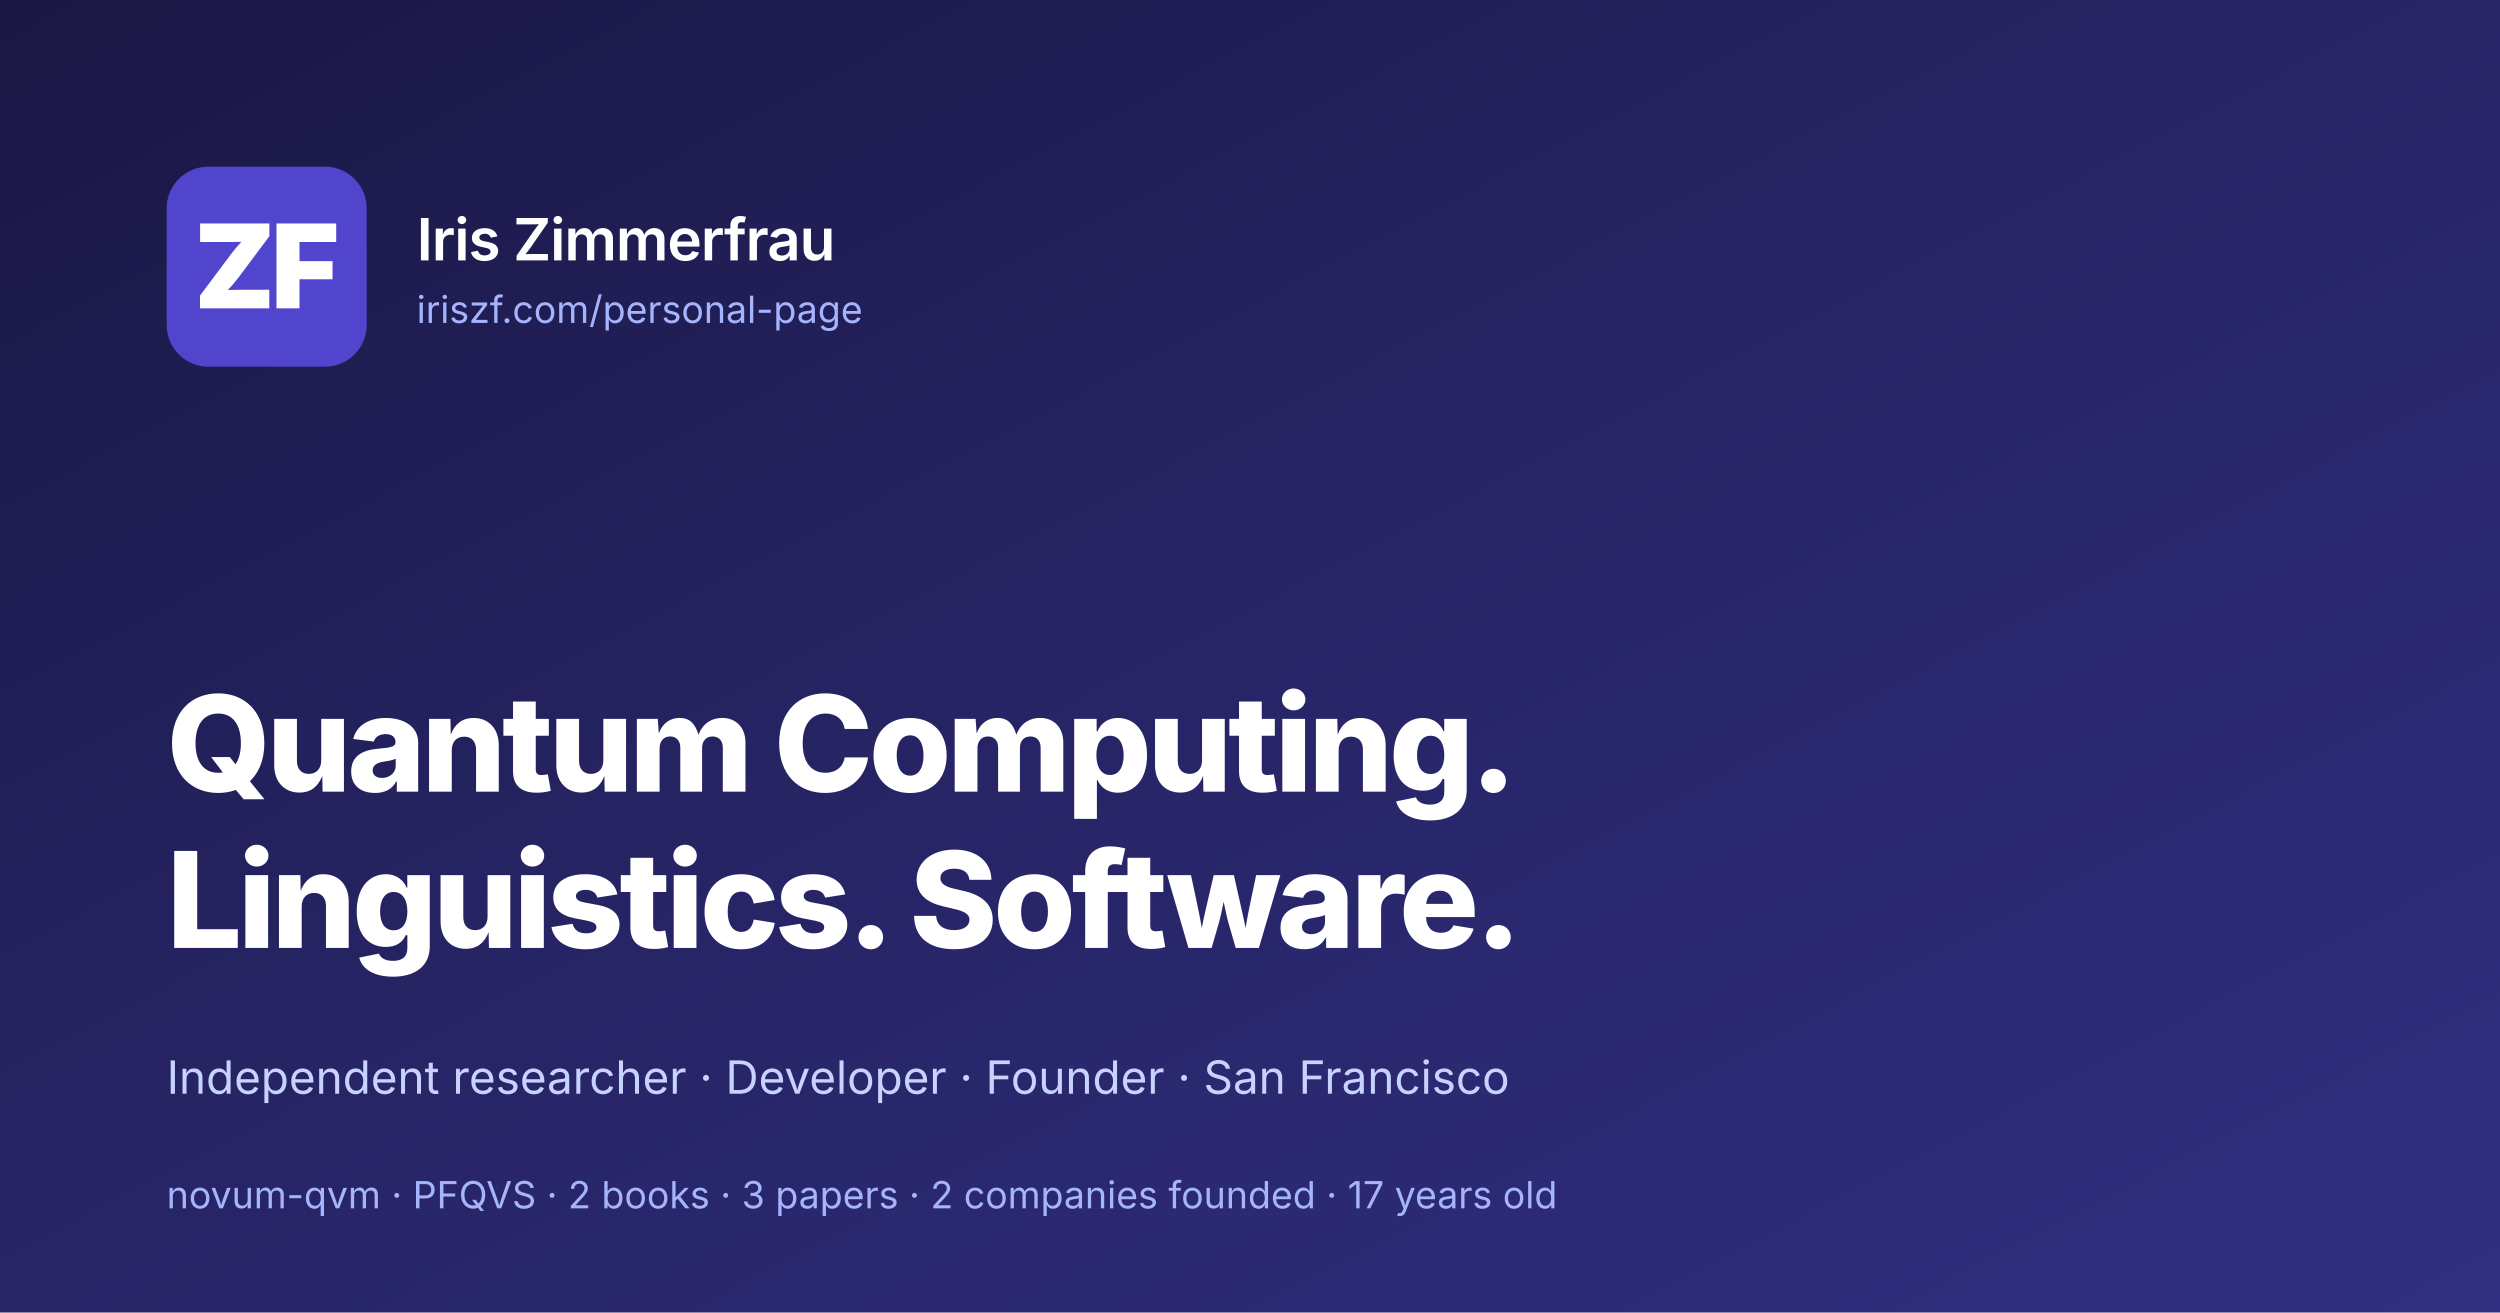
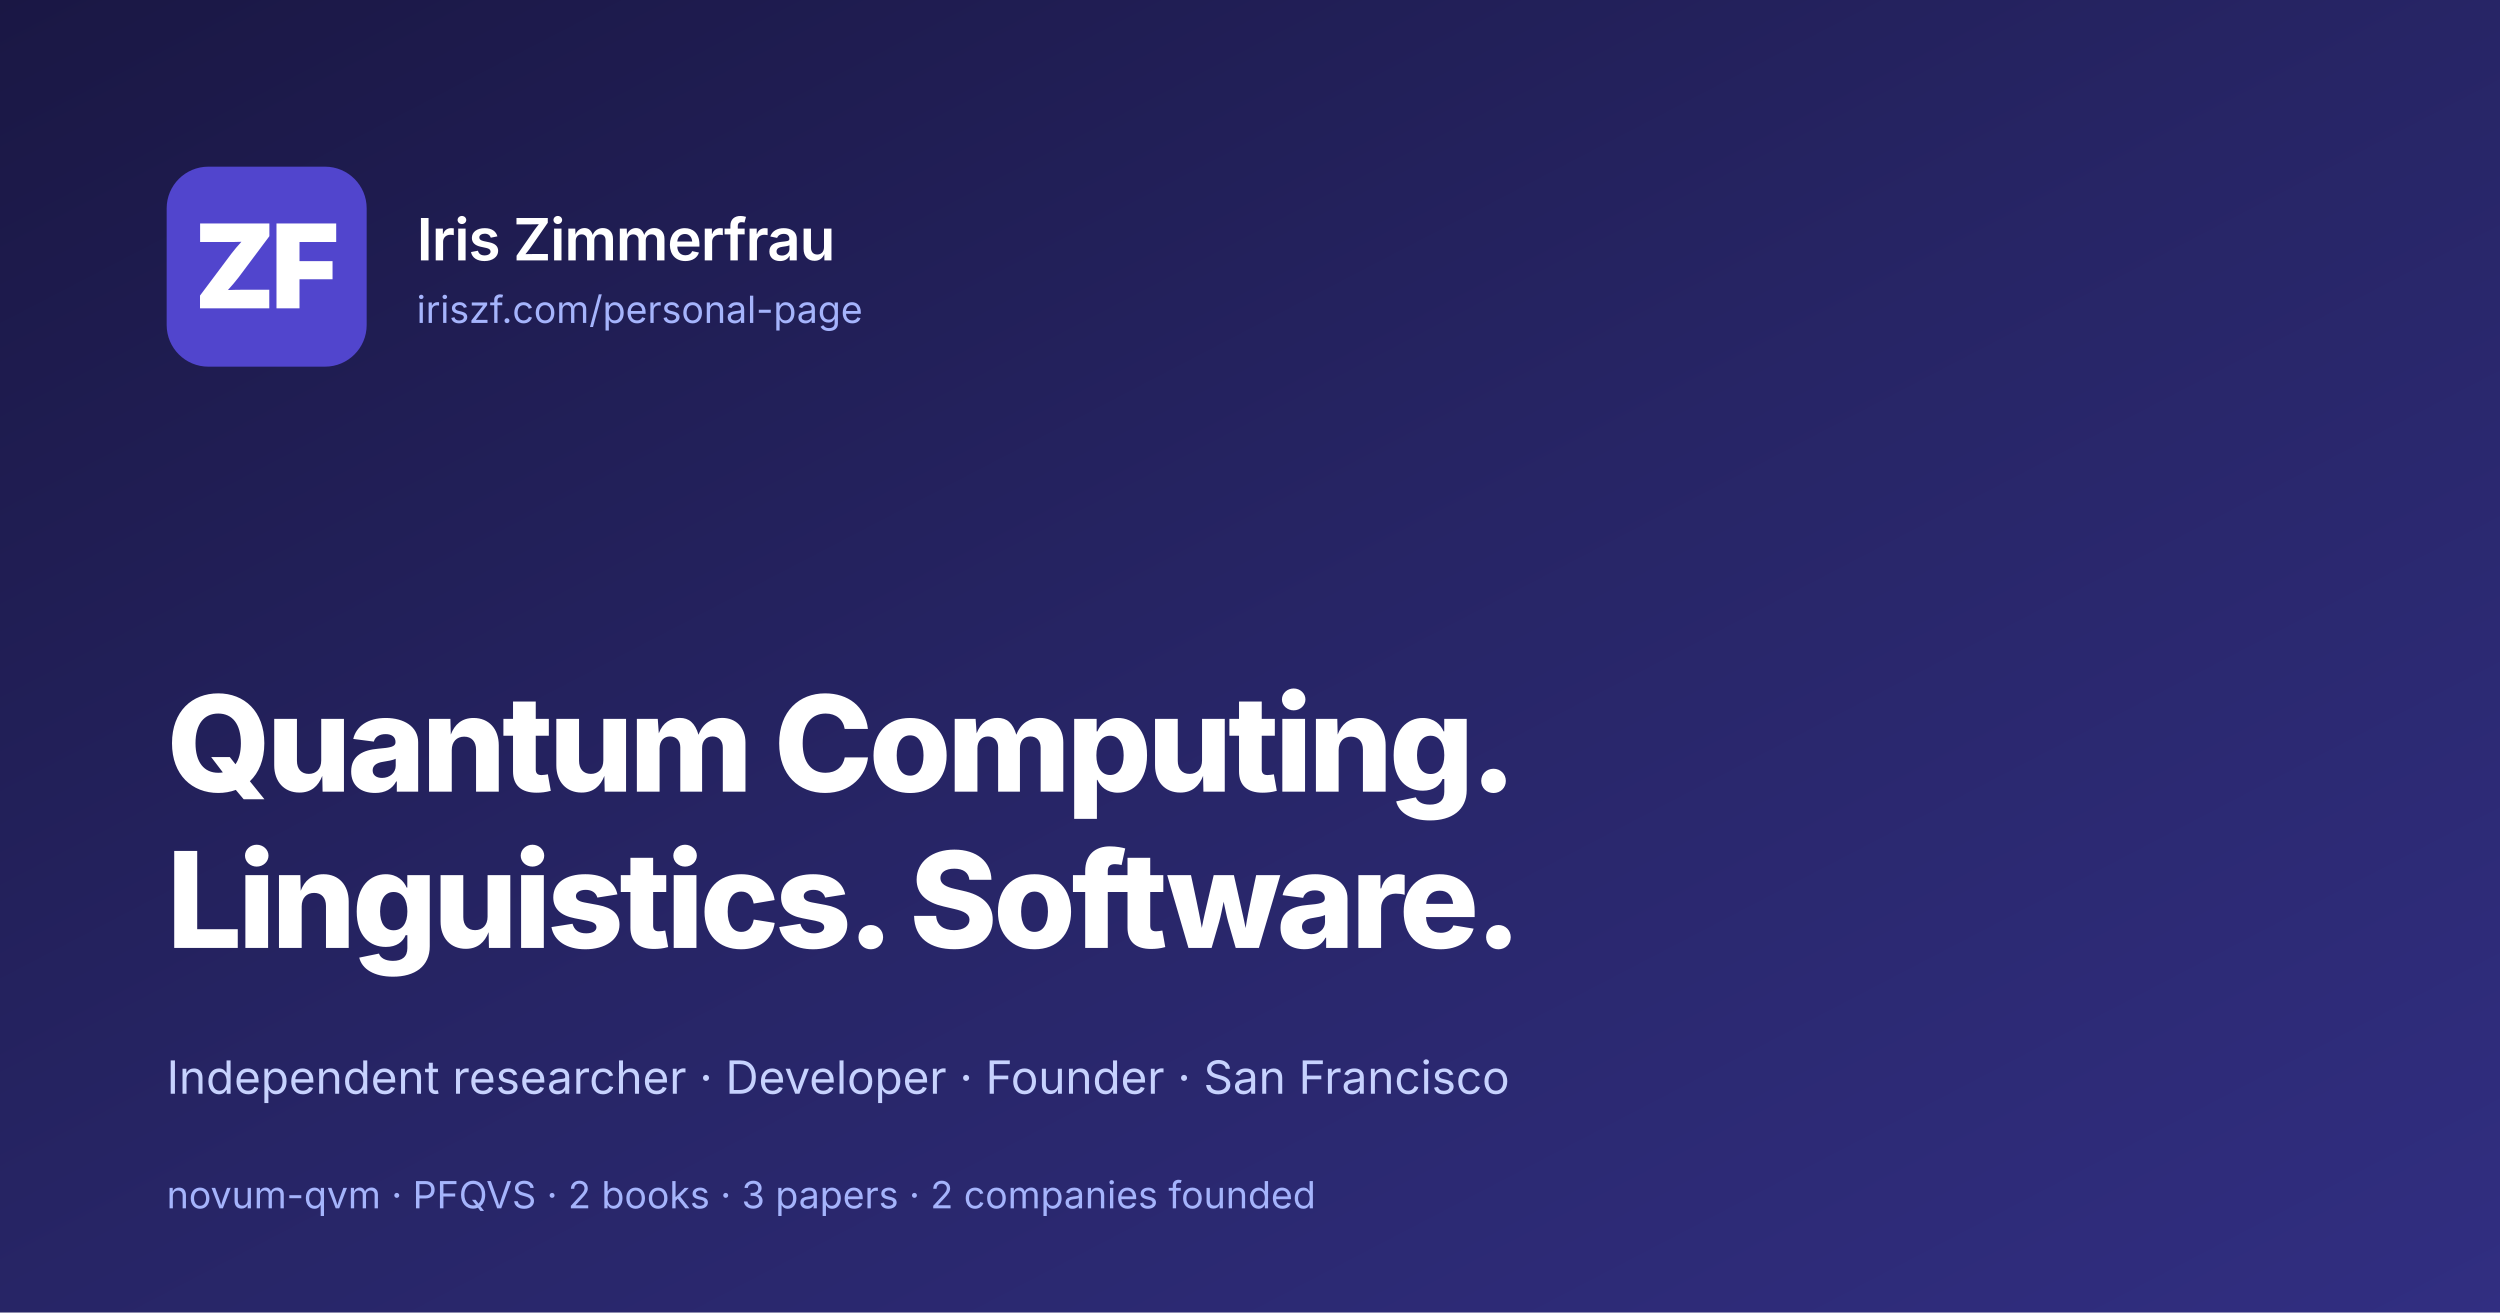
<svg xmlns="http://www.w3.org/2000/svg" viewBox="0 0 1200 630" role="img" aria-label="Iris Zimmerfrau — Quantum Computing Researcher, Developer, and Founder">
  <defs>
    <linearGradient id="bg" x1="0" y1="0" x2="1" y2="1">
      <stop offset="0" stop-color="#1a1744" />
      <stop offset="0.5" stop-color="#272566" />
      <stop offset="1" stop-color="#312e81" />
    </linearGradient>
  </defs>
  <rect width="1200" height="630" fill="url(#bg)" />
  <g transform="translate(80,80)">
    <rect width="96" height="96" rx="20" fill="#5145CD" />
    <text x="48" y="68" font-family="Inter, 'Helvetica Neue', Arial, sans-serif" font-size="56" font-weight="900" fill="#FFFFFF" text-anchor="middle" letter-spacing="-2">ZF</text>
  </g>
  <text x="200" y="125" font-family="Inter, 'Helvetica Neue', Arial, sans-serif" font-size="28" font-weight="600" fill="#FFFFFF" letter-spacing="-0.5">Iris Zimmerfrau</text>
  <text x="200" y="155" font-family="Inter, 'Helvetica Neue', Arial, sans-serif" font-size="18" fill="#a5b4fc">iriszf.com/personal-page</text>
  <text x="80" y="380" font-family="Inter, 'Helvetica Neue', Arial, sans-serif" font-size="64" font-weight="800" fill="#FFFFFF" letter-spacing="-2">Quantum Computing.</text>
  <text x="80" y="455" font-family="Inter, 'Helvetica Neue', Arial, sans-serif" font-size="64" font-weight="800" fill="#FFFFFF" letter-spacing="-2">Linguistics. Software.</text>
  <text x="80" y="525" font-family="Inter, 'Helvetica Neue', Arial, sans-serif" font-size="22" fill="#c7d2fe">Independent researcher · Developer · Founder · San Francisco</text>
-   <text x="80" y="580" font-family="Inter, 'Helvetica Neue', Arial, sans-serif" font-size="18" fill="#a5b4fc">novum-qvm · PFQVS · 2 books · 3 papers · 2 companies founded · 17 years old</text>
+   <text x="80" y="580" font-family="Inter, 'Helvetica Neue', Arial, sans-serif" font-size="18" fill="#a5b4fc">novum-qvm · PFQVS · 2 books · 3 papers · 2 companies founded</text>
</svg>
